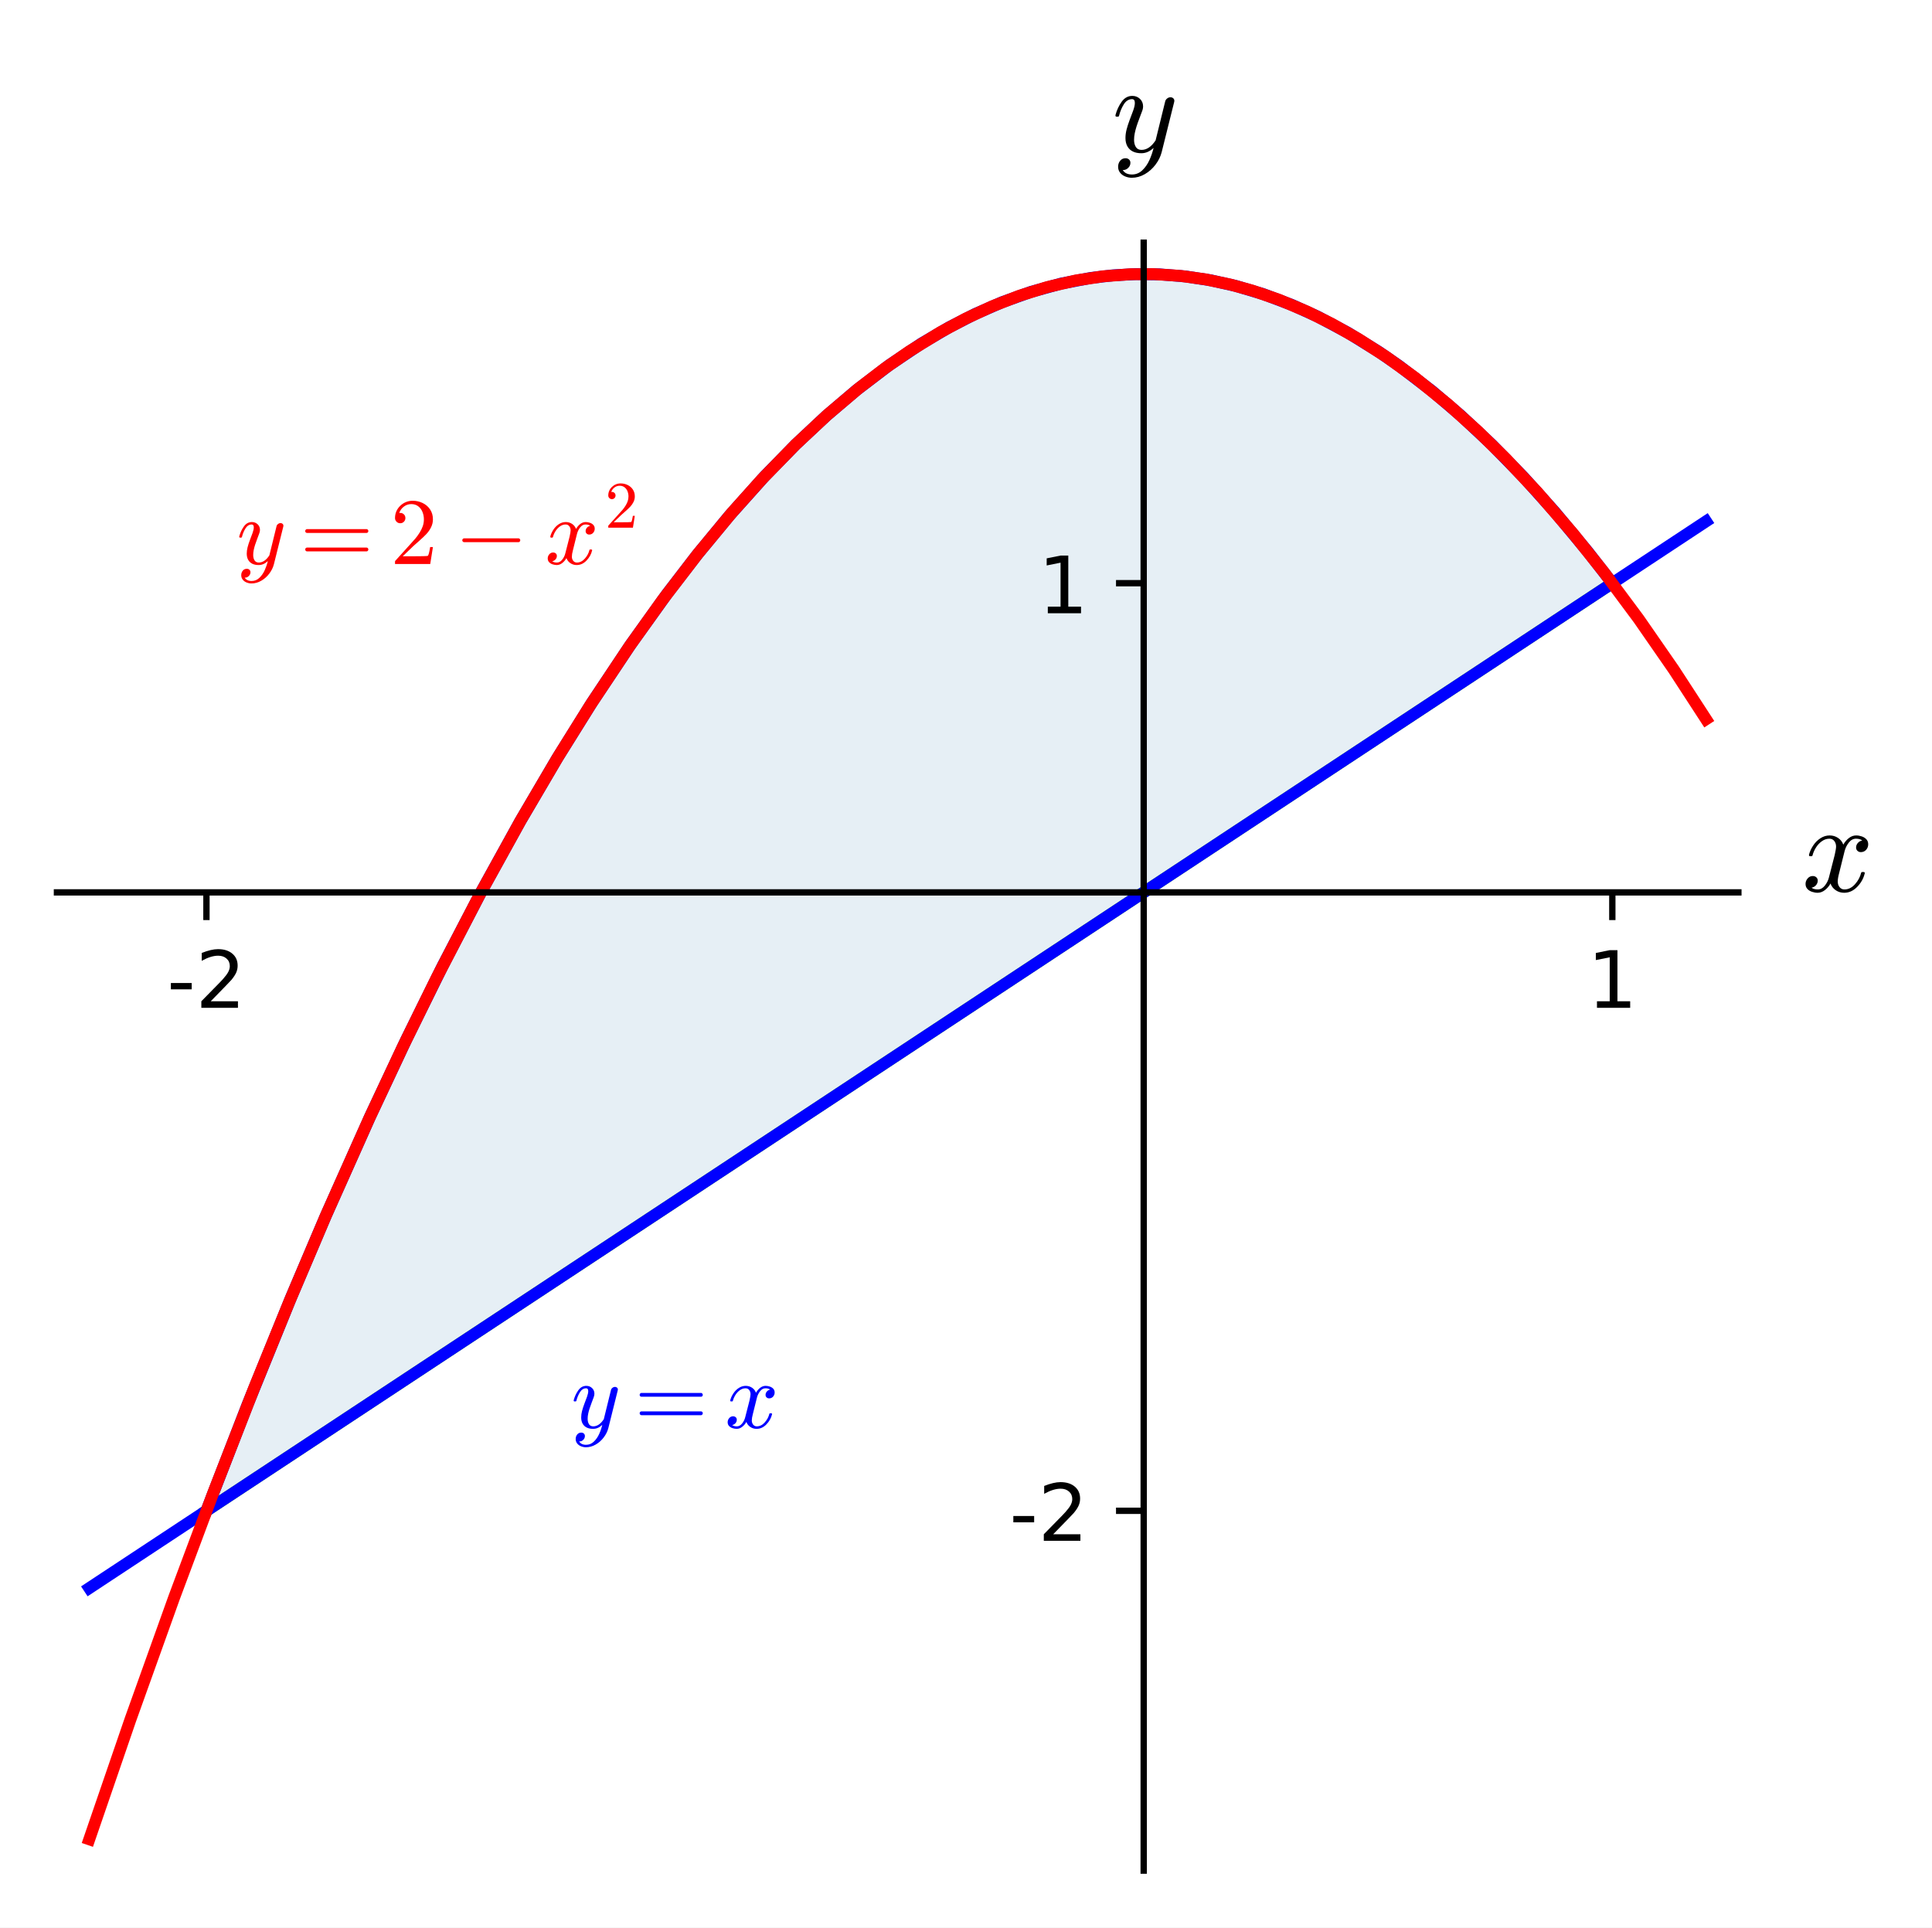
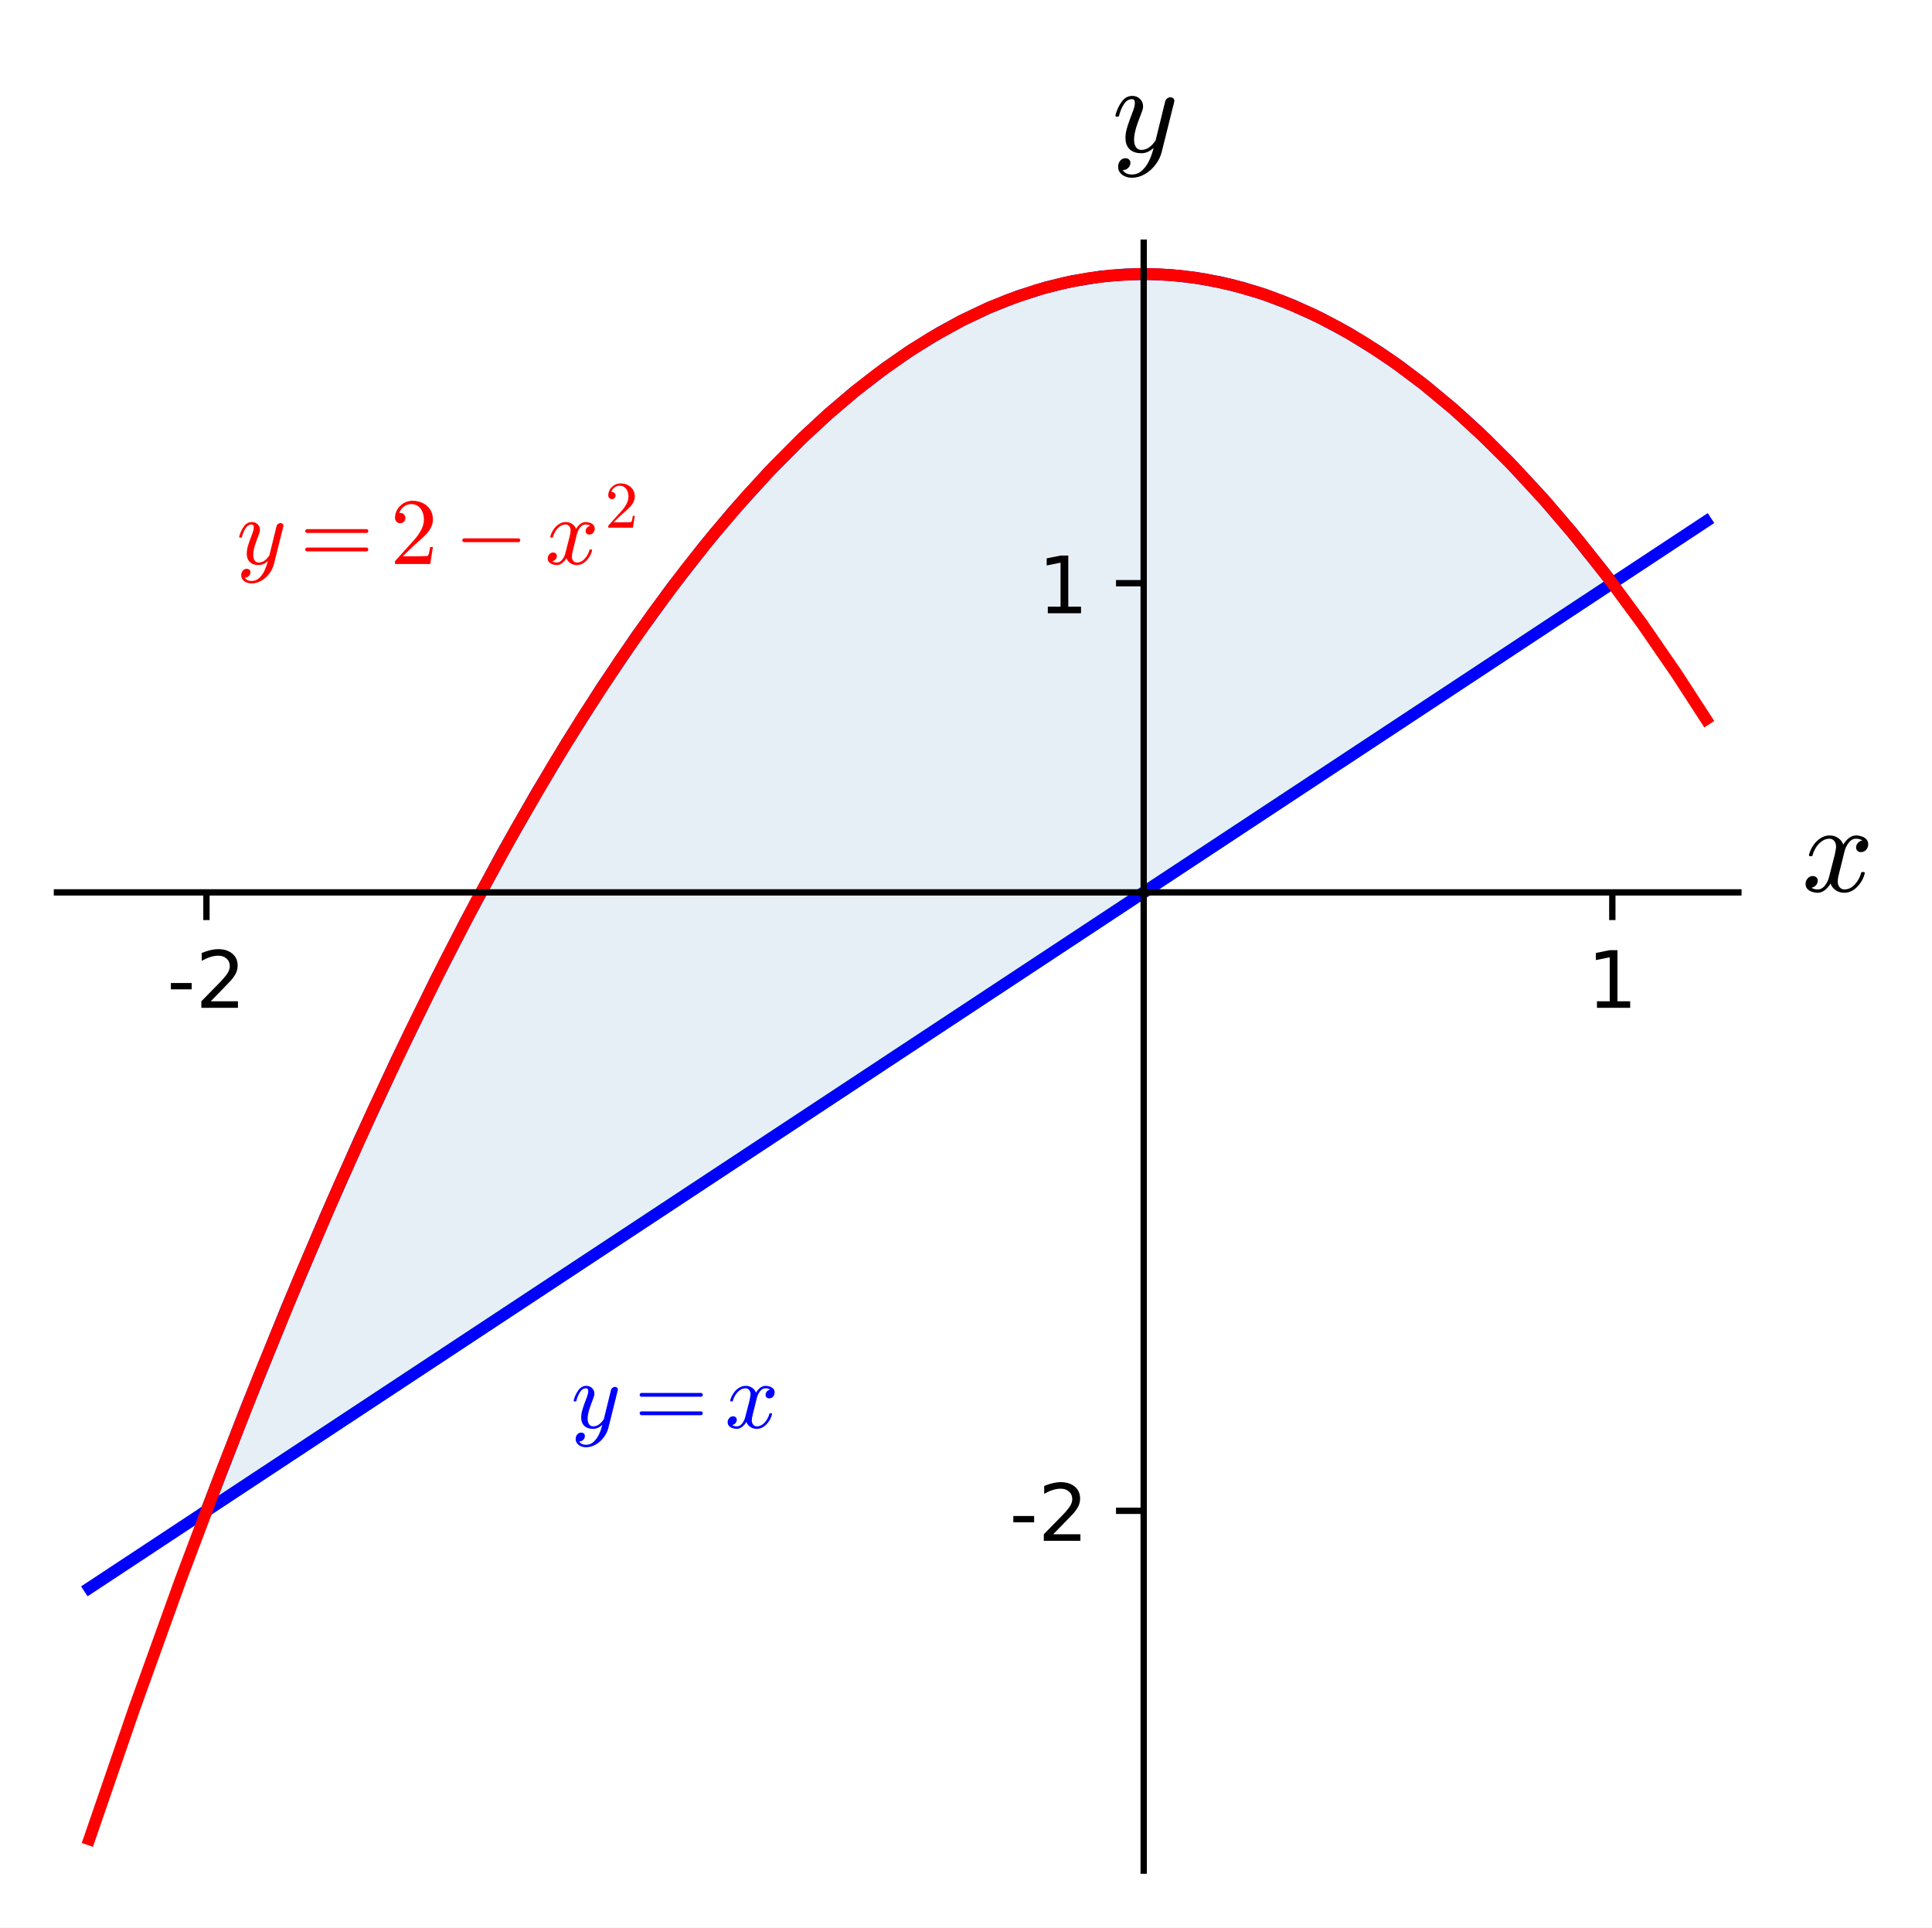
<svg xmlns="http://www.w3.org/2000/svg" xmlns:xlink="http://www.w3.org/1999/xlink" height="243.725pt" version="1.1" viewBox="0 0 244.27 243.725" width="244.27pt">
  <defs>
    <style type="text/css">
*{stroke-linecap:butt;stroke-linejoin:round;}
  </style>
  </defs>
  <g id="figure_1">
    <g id="patch_1">
      <path d="M 0 243.725  L 244.27 243.725  L 244.27 0  L 0 0  z " style="fill:#ffffff;" />
    </g>
    <g id="axes_1">
      <g id="patch_2">
        <path d="M 7.2 236.525  L 219.79 236.525  L 219.79 30.685  L 7.2 30.685  z " style="fill:#ffffff;" />
      </g>
      <g id="patch_3">
-         <path clip-path="url(#p33d1180444)" d="M 203.852 73.739  L 202.909 74.362  L 202.411 74.69  L 201.438 75.332  L 200.35 76.05  L 199.611 76.538  L 198.708 77.133  L 197.757 77.761  L 196.886 78.336  L 195.499 79.251  L 195.061 79.54  L 193.907 80.302  L 192.77 81.051  L 192.268 81.383  L 191.098 82.155  L 190.534 82.527  L 189.385 83.285  L 188.873 83.623  L 187.963 84.224  L 187.238 84.702  L 185.954 85.549  L 185.224 86.031  L 183.786 86.98  L 183.59 87.109  L 182.572 87.781  L 181.771 88.309  L 180.879 88.898  L 179.421 89.86  L 178.803 90.267  L 177.988 90.805  L 176.841 91.562  L 176.302 91.918  L 175.399 92.513  L 174.103 93.369  L 173.689 93.642  L 172.233 94.603  L 171.789 94.896  L 170.437 95.788  L 170.05 96.043  L 169.164 96.628  L 167.872 97.48  L 167.319 97.845  L 166.04 98.689  L 165.611 98.972  L 164.95 99.408  L 163.478 100.38  L 162.745 100.863  L 161.926 101.404  L 160.639 102.253  L 160.189 102.55  L 159.001 103.334  L 158.305 103.793  L 157.52 104.311  L 156.081 105.26  L 155.248 105.81  L 155.006 105.97  L 153.869 106.72  L 152.54 107.597  L 151.786 108.095  L 150.748 108.779  L 150.535 108.92  L 149.507 109.598  L 148.07 110.546  L 147.856 110.688  L 146.643 111.488  L 145.632 112.155  L 144.728 112.752  L 144.425 112.952  L 143.525 113.546  L 141.88 114.631  L 140.958 115.239  L 140.042 115.844  L 139.514 116.192  L 138.426 116.91  L 138.024 117.175  L 136.888 117.925  L 135.577 118.79  L 135.208 119.034  L 134.487 119.509  L 133.134 120.402  L 132.34 120.926  L 131.779 121.296  L 130.898 121.877  L 129.366 122.889  L 128.492 123.465  L 127.738 123.963  L 127.441 124.158  L 125.705 125.304  L 125.17 125.657  L 124.072 126.381  L 123.682 126.639  L 122.139 127.657  L 122.039 127.723  L 120.399 128.805  L 119.623 129.317  L 118.975 129.745  L 118.087 130.331  L 117.215 130.906  L 116.473 131.396  L 114.999 132.368  L 114.803 132.498  L 113.88 133.107  L 113.148 133.59  L 111.84 134.453  L 110.726 135.188  L 110.002 135.665  L 109.533 135.975  L 108.711 136.517  L 107.17 137.534  L 106.409 138.036  L 105.795 138.442  L 105.026 138.949  L 103.543 139.928  L 102.612 140.542  L 101.877 141.026  L 101.142 141.512  L 100.651 141.836  L 99.474 142.612  L 98.515 143.245  L 97.52 143.902  L 96.784 144.387  L 95.477 145.25  L 94.79 145.703  L 94.148 146.127  L 92.865 146.973  L 91.999 147.545  L 91.486 147.883  L 90.134 148.776  L 89.783 149.007  L 88.185 150.061  L 87.579 150.461  L 87.217 150.7  L 86.053 151.468  L 85.252 151.996  L 84.258 152.653  L 83.179 153.365  L 81.978 154.157  L 81.66 154.367  L 80.587 155.074  L 79.359 155.885  L 78.671 156.339  L 78.094 156.72  L 77.193 157.314  L 75.905 158.164  L 75.395 158.501  L 74.554 159.055  L 73.574 159.702  L 72.122 160.66  L 71.226 161.251  L 70.844 161.504  L 69.662 162.284  L 69.36 162.483  L 68.451 163.083  L 67.349 163.81  L 66.412 164.428  L 65.478 165.044  L 64.32 165.808  L 63.643 166.255  L 62.37 167.095  L 61.61 167.596  L 60.805 168.128  L 60.391 168.401  L 59.465 169.012  L 57.982 169.991  L 57.759 170.137  L 56.715 170.827  L 56.022 171.284  L 54.785 172.1  L 54.066 172.574  L 52.691 173.482  L 51.586 174.211  L 51.329 174.381  L 50.497 174.93  L 49.063 175.875  L 48.687 176.124  L 47.139 177.145  L 46.815 177.359  L 46.025 177.88  L 45.006 178.553  L 43.55 179.513  L 43.078 179.825  L 42.514 180.197  L 41.52 180.853  L 40.697 181.396  L 39.459 182.213  L 38.986 182.525  L 38.109 183.103  L 36.779 183.981  L 36.088 184.437  L 34.969 185.175  L 34.226 185.666  L 33.506 186.141  L 32.614 186.729  L 31.484 187.475  L 30.76 187.952  L 30.11 188.382  L 28.487 189.453  L 27.639 190.012  L 26.753 190.597  L 26.101 191.027  L 26.101 191.027  L 26.875 188.991  L 27.726 186.767  L 28.587 184.534  L 29.411 182.413  L 30.196 180.404  L 30.982 178.409  L 31.311 177.578  L 32.104 175.583  L 33.432 172.275  L 34.375 169.951  L 35.046 168.309  L 35.509 167.181  L 36.769 164.136  L 37.287 162.896  L 38.255 160.592  L 39.39 157.919  L 40.293 155.812  L 41.16 153.805  L 42.429 150.899  L 42.915 149.797  L 43.864 147.657  L 45.201 144.677  L 45.806 143.343  L 46.825 141.111  L 47.225 140.241  L 48.347 137.822  L 49.743 134.852  L 50.626 132.995  L 51.372 131.439  L 52.229 129.668  L 52.94 128.21  L 53.971 126.118  L 54.867 124.317  L 55.143 123.767  L 55.91 122.246  L 56.676 120.738  L 57.774 118.601  L 58.355 117.482  L 58.751 116.723  L 59.577 115.151  L 60.403 113.594  L 60.818 112.818  L 61.923 110.77  L 62.664 109.412  L 63.282 108.288  L 64.082 106.845  L 64.883 105.417  L 65.726 103.928  L 66.428 102.7  L 66.844 101.977  L 67.676 100.545  L 68.508 99.127  L 69.01 98.278  L 69.631 97.237  L 70.413 95.937  L 71.196 94.651  L 71.754 93.743  L 72.913 91.877  L 73.525 90.904  L 74.373 89.569  L 74.862 88.807  L 76.034 87.002  L 76.77 85.884  L 77.588 84.656  L 78.409 83.438  L 79.23 82.235  L 79.765 81.458  L 80.537 80.35  L 81.282 79.294  L 82.393 77.741  L 83.002 76.9  L 84.322 75.109  L 84.673 74.639  L 86.04 72.835  L 87.082 71.488  L 88.099 70.197  L 88.892 69.206  L 89.331 68.664  L 90.621 67.094  L 91.206 66.395  L 92.219 65.201  L 93.318 63.933  L 94.361 62.753  L 94.549 62.543  L 95.827 61.137  L 96.662 60.237  L 97.121 59.749  L 98.207 58.615  L 99.217 57.582  L 100.62 56.186  L 101.385 55.442  L 101.763 55.08  L 102.876 54.032  L 103.41 53.539  L 104.429 52.616  L 105.201 51.932  L 105.973 51.261  L 106.705 50.637  L 107.026 50.367  L 108.265 49.347  L 109.47 48.389  L 110.017 47.963  L 111.295 46.998  L 111.837 46.598  L 112.456 46.151  L 113.541 45.387  L 114.599 44.668  L 115.434 44.118  L 116.488 43.445  L 117.031 43.109  L 118.18 42.418  L 118.889 42.006  L 120.004 41.381  L 121.079 40.805  L 121.638 40.516  L 122.679 39.995  L 123.255 39.718  L 124.344 39.214  L 124.936 38.95  L 125.733 38.608  L 126.529 38.281  L 126.708 38.209  L 127.659 37.84  L 128.947 37.373  L 129.534 37.172  L 130.357 36.903  L 131.741 36.485  L 132.586 36.251  L 133.589 35.994  L 134.148 35.86  L 135.31 35.605  L 135.722 35.521  L 136.925 35.3  L 137.919 35.141  L 138.686 35.033  L 139.453 34.939  L 140.739 34.81  L 141.753 34.734  L 141.825 34.729  L 142.882 34.676  L 143.65 34.654  L 144.737 34.644  L 146.149 34.67  L 146.63 34.689  L 147.562 34.741  L 148.615 34.823  L 149.126 34.871  L 149.909 34.957  L 150.759 35.066  L 152.162 35.28  L 153.123 35.452  L 153.78 35.582  L 154.836 35.81  L 155.611 35.993  L 156.262 36.158  L 157.104 36.384  L 157.845 36.597  L 158.586 36.821  L 158.89 36.917  L 159.747 37.198  L 160.611 37.498  L 161.823 37.946  L 162.898 38.371  L 163.367 38.565  L 164.418 39.017  L 165.123 39.333  L 166.568 40.017  L 167.53 40.498  L 168.392 40.946  L 169.059 41.305  L 169.492 41.543  L 170.41 42.061  L 171.532 42.72  L 172.705 43.439  L 173.095 43.685  L 174.316 44.477  L 175.152 45.038  L 176.179 45.748  L 176.871 46.24  L 178.313 47.3  L 178.777 47.651  L 180.114 48.688  L 181.037 49.428  L 181.717 49.985  L 182.407 50.56  L 183.376 51.387  L 183.903 51.845  L 184.7 52.55  L 185.498 53.269  L 186.036 53.762  L 186.774 54.45  L 187.509 55.146  L 188.603 56.205  L 189.312 56.906  L 190.307 57.907  L 191.55 59.19  L 192.651 60.356  L 193.487 61.257  L 194.171 62.008  L 194.711 62.607  L 195.375 63.353  L 196.572 64.723  L 197.345 65.624  L 198.081 66.495  L 198.817 67.378  L 199.32 67.988  L 200.278 69.165  L 200.734 69.733  L 202.013 71.35  L 203.378 73.117  z " style="fill:#cde0eb;opacity:0.5;" />
+         <path clip-path="url(#pb6fcc4aa53)" d="M 203.852 73.739  L 203.007 74.296  L 202.493 74.635  L 201.163 75.513  L 200.244 76.12  L 199.113 76.866  L 198.255 77.432  L 197.893 77.671  L 196.33 78.702  L 195.648 79.152  L 195.22 79.435  L 193.685 80.447  L 192.919 80.953  L 192.307 81.356  L 191.299 82.022  L 190.495 82.552  L 189.453 83.24  L 188.699 83.738  L 187.663 84.421  L 186.818 84.979  L 185.87 85.604  L 184.773 86.328  L 183.844 86.941  L 183.366 87.256  L 182.484 87.839  L 181.089 88.759  L 180.537 89.123  L 179.439 89.848  L 179.223 89.99  L 178.009 90.791  L 176.754 91.619  L 176.485 91.797  L 175.398 92.514  L 174.669 92.995  L 173.823 93.553  L 172.246 94.594  L 171.644 94.991  L 170.961 95.442  L 169.714 96.264  L 169.275 96.554  L 167.794 97.531  L 166.909 98.116  L 166.458 98.413  L 165.232 99.222  L 164.995 99.378  L 163.901 100.1  L 162.882 100.773  L 162.2 101.223  L 160.983 102.026  L 160.436 102.387  L 159.518 102.992  L 158.712 103.524  L 157.287 104.465  L 156.185 105.192  L 155.891 105.386  L 154.454 106.334  L 153.938 106.675  L 153.298 107.096  L 151.75 108.118  L 150.995 108.616  L 150.428 108.991  L 149.786 109.414  L 148.821 110.051  L 147.951 110.625  L 146.499 111.583  L 145.912 111.97  L 144.483 112.914  L 144.439 112.942  L 143.554 113.526  L 142.273 114.372  L 141.1 115.145  L 140.662 115.435  L 139.78 116.017  L 138.558 116.823  L 137.602 117.454  L 137.161 117.745  L 136.126 118.428  L 135.434 118.884  L 134.147 119.733  L 133.683 120.04  L 132.092 121.089  L 131.573 121.432  L 130.902 121.875  L 129.822 122.587  L 128.971 123.149  L 128.193 123.662  L 126.929 124.496  L 125.808 125.236  L 125.624 125.357  L 124.763 125.926  L 123.794 126.565  L 122.768 127.242  L 121.926 127.797  L 120.982 128.42  L 120.102 129.001  L 119.323 129.515  L 117.736 130.562  L 116.933 131.092  L 116.506 131.374  L 115.612 131.963  L 114.301 132.828  L 113.47 133.377  L 112.508 134.012  L 111.64 134.585  L 111.208 134.869  L 110.047 135.636  L 109.043 136.298  L 107.989 136.993  L 107.2 137.514  L 106.805 137.775  L 105.603 138.568  L 104.977 138.981  L 103.775 139.774  L 102.679 140.498  L 102.016 140.935  L 101.01 141.599  L 100.384 142.012  L 99.358 142.689  L 98.328 143.369  L 97.658 143.81  L 97.048 144.213  L 95.85 145.004  L 94.704 145.76  L 94.383 145.972  L 93.139 146.792  L 91.846 147.646  L 91.722 147.727  L 90.688 148.41  L 89.157 149.42  L 88.55 149.821  L 87.716 150.37  L 86.805 150.972  L 85.667 151.723  L 84.837 152.27  L 83.954 152.853  L 82.923 153.533  L 82.459 153.839  L 81.655 154.37  L 80.856 154.897  L 79.476 155.808  L 79.007 156.117  L 78.229 156.631  L 76.774 157.591  L 76.229 157.95  L 74.799 158.894  L 73.958 159.449  L 73.037 160.056  L 72.958 160.109  L 71.247 161.238  L 71.021 161.387  L 70.141 161.967  L 69.251 162.555  L 68.448 163.085  L 67.613 163.635  L 66.707 164.233  L 65.453 165.06  L 64.607 165.619  L 63.179 166.561  L 62.659 166.905  L 61.645 167.573  L 60.529 168.31  L 60.122 168.579  L 58.781 169.463  L 58.639 169.557  L 57.709 170.17  L 56.874 170.722  L 55.254 171.79  L 54.519 172.275  L 53.528 172.93  L 52.536 173.584  L 52.211 173.798  L 50.816 174.719  L 50.089 175.198  L 49.493 175.592  L 48.113 176.502  L 47.634 176.818  L 46.335 177.676  L 45.65 178.127  L 44.643 178.792  L 43.823 179.333  L 42.633 180.119  L 42.271 180.357  L 41.533 180.844  L 40.417 181.581  L 39.256 182.347  L 38.392 182.917  L 37.916 183.231  L 36.602 184.098  L 35.95 184.528  L 35.387 184.9  L 34.344 185.588  L 33.308 186.272  L 32.344 186.908  L 31.573 187.416  L 30.826 187.909  L 29.29 188.923  L 28.387 189.519  L 27.858 189.868  L 27.241 190.275  L 26.101 191.027  L 26.101 191.027  L 26.769 189.268  L 27.592 187.117  L 28.674 184.309  L 29.304 182.688  L 30.317 180.097  L 31.06 178.212  L 31.803 176.34  L 32.009 175.821  L 32.942 173.492  L 34.225 170.321  L 35.283 167.73  L 35.569 167.036  L 36.312 165.238  L 37.054 163.452  L 37.535 162.304  L 38.265 160.57  L 38.995 158.846  L 39.334 158.049  L 40.748 154.757  L 41.171 153.781  L 41.82 152.291  L 42.888 149.858  L 43.994 147.367  L 44.904 145.335  L 45.422 144.188  L 46.615 141.569  L 47.96 138.655  L 48.664 137.144  L 49.38 135.62  L 50.175 133.942  L 50.985 132.244  L 52.173 129.783  L 52.917 128.258  L 54.214 125.627  L 55.029 123.993  L 55.8 122.462  L 56.725 120.642  L 56.983 120.138  L 58.189 117.802  L 58.896 116.447  L 60.259 113.864  L 60.524 113.368  L 61.522 111.51  L 62.624 109.485  L 63.541 107.818  L 64.41 106.259  L 65.031 105.154  L 65.996 103.453  L 66.981 101.74  L 67.744 100.427  L 68.532 99.086  L 69.32 97.758  L 69.678 97.158  L 70.933 95.082  L 71.673 93.874  L 72.61 92.362  L 73.14 91.514  L 74.345 89.612  L 75.309 88.114  L 76.058 86.965  L 77.332 85.038  L 77.737 84.433  L 78.416 83.427  L 79.466 81.892  L 80.477 80.437  L 81.544 78.924  L 82.078 78.178  L 83.021 76.875  L 84.274 75.174  L 84.95 74.271  L 86.314 72.479  L 87.212 71.321  L 87.68 70.726  L 88.955 69.128  L 89.199 68.825  L 90.078 67.75  L 91.212 66.387  L 92.316 65.088  L 92.708 64.634  L 94.157 62.982  L 94.722 62.351  L 95.907 61.05  L 96.316 60.608  L 97.221 59.644  L 98.39 58.425  L 99.632 57.164  L 100.587 56.217  L 101.535 55.298  L 101.965 54.888  L 102.766 54.134  L 104.139 52.876  L 104.844 52.246  L 105.654 51.536  L 106.916 50.46  L 107.824 49.707  L 107.997 49.565  L 109.196 48.603  L 110.308 47.74  L 110.767 47.392  L 111.908 46.546  L 112.755 45.938  L 113.574 45.364  L 114.83 44.514  L 115.211 44.263  L 116.422 43.486  L 116.894 43.193  L 118.011 42.517  L 118.796 42.059  L 119.692 41.553  L 120.379 41.177  L 121.601 40.535  L 122.75 39.961  L 123.737 39.491  L 124.512 39.137  L 125.103 38.877  L 126.082 38.463  L 127.417 37.932  L 127.612 37.858  L 128.746 37.443  L 129.964 37.029  L 130.472 36.867  L 131.208 36.641  L 132.318 36.323  L 133.39 36.043  L 133.772 35.949  L 134.671 35.741  L 135.554 35.555  L 136.437 35.386  L 137.572 35.193  L 138.296 35.086  L 139.109 34.979  L 139.923 34.887  L 140.769 34.807  L 141.264 34.767  L 142.257 34.704  L 143.267 34.663  L 144.391 34.644  L 145.201 34.647  L 145.989 34.665  L 146.261 34.674  L 147 34.707  L 147.738 34.753  L 148.06 34.776  L 149.165 34.875  L 150.132 34.984  L 150.984 35.097  L 152.126 35.274  L 152.908 35.411  L 153.405 35.506  L 154.248 35.679  L 155.091 35.868  L 155.793 36.038  L 156.523 36.226  L 157.103 36.384  L 158.136 36.683  L 159.586 37.144  L 160.014 37.289  L 161.215 37.717  L 162.284 38.125  L 162.789 38.327  L 163.534 38.635  L 164.462 39.036  L 165.332 39.429  L 166.707 40.085  L 166.949 40.205  L 168.179 40.834  L 168.642 41.079  L 169.377 41.479  L 170.113 41.891  L 170.505 42.116  L 171.854 42.914  L 172.365 43.227  L 173.503 43.945  L 174.256 44.437  L 175.228 45.089  L 175.781 45.47  L 176.959 46.303  L 178.258 47.258  L 179.273 48.031  L 179.807 48.446  L 180.272 48.813  L 181.636 49.917  L 182.207 50.392  L 183.224 51.256  L 183.836 51.786  L 184.692 52.542  L 185.51 53.28  L 186.328 54.033  L 187.012 54.674  L 187.967 55.586  L 188.488 56.093  L 189.125 56.72  L 189.948 57.543  L 190.77 58.381  L 191.61 59.253  L 191.92 59.578  L 193.157 60.899  L 194.143 61.976  L 194.965 62.891  L 195.682 63.701  L 196.818 65.008  L 197.466 65.767  L 198.651 67.177  L 199.697 68.448  L 199.961 68.773  L 201.28 70.418  L 201.661 70.901  L 202.722 72.263  z " style="fill:#cde0eb;opacity:0.5;" />
      </g>
      <g id="matplotlib.axis_1">
        <g id="xtick_1">
          <g id="line2d_1">
            <defs>
-               <path d="M 0 0  L 0 3.5  " id="ma0bc8e8f69" style="stroke:#000000;stroke-width:0.8;" />
+               <path d="M 0 0  L 0 3.5  " id="mc04b6d2f3e" style="stroke:#000000;stroke-width:0.8;" />
            </defs>
            <g>
-               <use style="stroke:#000000;stroke-width:0.8;" x="26.101" xlink:href="#ma0bc8e8f69" y="112.835" />
+               <use style="stroke:#000000;stroke-width:0.8;" x="26.101" xlink:href="#mc04b6d2f3e" y="112.835" />
            </g>
          </g>
          <g id="text_1">
            <defs>
              <path d="M 4.891 31.391  L 31.203 31.391  L 31.203 23.391  L 4.891 23.391  z " id="DejaVuSans-45" />
              <path d="M 19.188 8.297  L 53.609 8.297  L 53.609 0  L 7.328 0  L 7.328 8.297  Q 12.938 14.109 22.625 23.891  Q 32.328 33.688 34.812 36.531  Q 39.547 41.844 41.422 45.531  Q 43.312 49.219 43.312 52.781  Q 43.312 58.594 39.234 62.25  Q 35.156 65.922 28.609 65.922  Q 23.969 65.922 18.812 64.312  Q 13.672 62.703 7.812 59.422  L 7.812 69.391  Q 13.766 71.781 18.938 73  Q 24.125 74.219 28.422 74.219  Q 39.75 74.219 46.484 68.547  Q 53.219 62.891 53.219 53.422  Q 53.219 48.922 51.531 44.891  Q 49.859 40.875 45.406 35.406  Q 44.188 33.984 37.641 27.219  Q 31.109 20.453 19.188 8.297  z " id="DejaVuSans-50" />
            </defs>
-             <g transform="translate(21.11568 127.4337)scale(0.1 -0.1)">
+             <g transform="translate(21.11568 127.4335)scale(0.1 -0.1)">
              <use xlink:href="#DejaVuSans-45" />
              <use x="36.084" xlink:href="#DejaVuSans-50" />
            </g>
          </g>
        </g>
        <g id="xtick_2">
          <g id="line2d_2">
            <g>
-               <use style="stroke:#000000;stroke-width:0.8;" x="203.852" xlink:href="#ma0bc8e8f69" y="112.835" />
+               <use style="stroke:#000000;stroke-width:0.8;" x="203.852" xlink:href="#mc04b6d2f3e" y="112.835" />
            </g>
          </g>
          <g id="text_2">
            <defs>
              <path d="M 12.406 8.297  L 28.516 8.297  L 28.516 63.922  L 10.984 60.406  L 10.984 69.391  L 28.422 72.906  L 38.281 72.906  L 38.281 8.297  L 54.391 8.297  L 54.391 0  L 12.406 0  z " id="DejaVuSans-49" />
            </defs>
-             <g transform="translate(200.6704 127.4337)scale(0.1 -0.1)">
+             <g transform="translate(200.6704 127.4335)scale(0.1 -0.1)">
              <use xlink:href="#DejaVuSans-49" />
            </g>
          </g>
        </g>
        <g id="text_3">
          <defs>
            <path d="M 7.812 2.875  Q 9.578 1.516 12.797 1.516  Q 15.922 1.516 18.312 4.516  Q 20.703 7.516 21.578 11.078  L 26.125 28.812  Q 27.203 33.641 27.203 35.406  Q 27.203 37.891 25.812 39.75  Q 24.422 41.609 21.922 41.609  Q 18.75 41.609 15.969 39.625  Q 13.188 37.641 11.281 34.594  Q 9.375 31.547 8.594 28.422  Q 8.406 27.781 7.812 27.781  L 6.594 27.781  Q 5.812 27.781 5.812 28.719  L 5.812 29  Q 6.781 32.719 9.125 36.25  Q 11.469 39.797 14.859 41.984  Q 18.266 44.188 22.125 44.188  Q 25.781 44.188 28.734 42.234  Q 31.688 40.281 32.906 36.922  Q 34.625 39.984 37.281 42.078  Q 39.938 44.188 43.109 44.188  Q 45.266 44.188 47.5 43.422  Q 49.75 42.672 51.172 41.109  Q 52.594 39.547 52.594 37.203  Q 52.594 34.672 50.953 32.828  Q 49.312 31 46.781 31  Q 45.172 31 44.094 32.031  Q 43.016 33.062 43.016 34.625  Q 43.016 36.719 44.453 38.297  Q 45.906 39.891 47.906 40.188  Q 46.094 41.609 42.922 41.609  Q 39.703 41.609 37.328 38.625  Q 34.969 35.641 33.984 31.984  L 29.594 14.312  Q 28.516 10.297 28.516 7.719  Q 28.516 5.172 29.953 3.344  Q 31.391 1.516 33.797 1.516  Q 38.484 1.516 42.156 5.641  Q 45.844 9.766 47.016 14.703  Q 47.219 15.281 47.797 15.281  L 49.031 15.281  Q 49.422 15.281 49.656 15.016  Q 49.906 14.75 49.906 14.406  Q 49.906 14.312 49.812 14.109  Q 48.391 8.156 43.844 3.516  Q 39.312 -1.125 33.594 -1.125  Q 29.938 -1.125 26.984 0.844  Q 24.031 2.828 22.797 6.203  Q 21.234 3.266 18.469 1.062  Q 15.719 -1.125 12.594 -1.125  Q 10.453 -1.125 8.172 -0.359  Q 5.906 0.391 4.484 1.953  Q 3.078 3.516 3.078 5.906  Q 3.078 8.25 4.703 10.172  Q 6.344 12.109 8.797 12.109  Q 10.453 12.109 11.578 11.109  Q 12.703 10.109 12.703 8.5  Q 12.703 6.391 11.297 4.828  Q 9.906 3.266 7.812 2.875  z " id="Cmmi10-120" />
          </defs>
-           <g transform="translate(227.79 112.8353)scale(0.16 -0.16)">
+           <g transform="translate(227.79 112.8351)scale(0.16 -0.16)">
            <use transform="translate(0 0.8125)" xlink:href="#Cmmi10-120" />
          </g>
        </g>
      </g>
      <g id="matplotlib.axis_2">
        <g id="ytick_1">
          <g id="line2d_3">
            <defs>
-               <path d="M 0 0  L -3.5 0  " id="m6464af3f69" style="stroke:#000000;stroke-width:0.8;" />
+               <path d="M 0 0  L -3.5 0  " id="mfa40691f34" style="stroke:#000000;stroke-width:0.8;" />
            </defs>
            <g>
-               <use style="stroke:#000000;stroke-width:0.8;" x="144.601" xlink:href="#m6464af3f69" y="191.027" />
+               <use style="stroke:#000000;stroke-width:0.8;" x="144.601" xlink:href="#mfa40691f34" y="191.027" />
            </g>
          </g>
          <g id="text_4">
            <g transform="translate(127.6311 194.8263)scale(0.1 -0.1)">
              <use xlink:href="#DejaVuSans-45" />
              <use x="36.084" xlink:href="#DejaVuSans-50" />
            </g>
          </g>
        </g>
        <g id="ytick_2">
          <g id="line2d_4">
            <g>
-               <use style="stroke:#000000;stroke-width:0.8;" x="144.601" xlink:href="#m6464af3f69" y="73.739" />
+               <use style="stroke:#000000;stroke-width:0.8;" x="144.601" xlink:href="#mfa40691f34" y="73.739" />
            </g>
          </g>
          <g id="text_5">
-             <g transform="translate(131.2389 77.53856)scale(0.1 -0.1)">
+             <g transform="translate(131.2389 77.53833)scale(0.1 -0.1)">
              <use xlink:href="#DejaVuSans-49" />
            </g>
          </g>
        </g>
        <g id="text_6">
          <defs>
            <path d="M 8.406 -14.312  Q 10.5 -17.922 15.719 -17.922  Q 20.453 -17.922 23.922 -14.594  Q 27.391 -11.281 29.516 -6.562  Q 31.641 -1.859 32.812 3.078  Q 28.375 -1.125 23.188 -1.125  Q 19.234 -1.125 16.453 0.234  Q 13.672 1.609 12.125 4.312  Q 10.594 7.031 10.594 10.891  Q 10.594 14.156 11.469 17.594  Q 12.359 21.047 13.938 25.266  Q 15.531 29.5 16.703 32.625  Q 18.016 36.281 18.016 38.625  Q 18.016 41.609 15.828 41.609  Q 11.859 41.609 9.297 37.531  Q 6.734 33.453 5.516 28.422  Q 5.328 27.781 4.688 27.781  L 3.516 27.781  Q 2.688 27.781 2.688 28.719  L 2.688 29  Q 4.297 34.969 7.609 39.578  Q 10.938 44.188 16.016 44.188  Q 19.578 44.188 22.047 41.844  Q 24.516 39.5 24.516 35.891  Q 24.516 34.031 23.688 31.984  Q 23.25 30.766 21.688 26.656  Q 20.125 22.562 19.281 19.875  Q 18.453 17.188 17.922 14.594  Q 17.391 12.016 17.391 9.422  Q 17.391 6.109 18.797 3.812  Q 20.219 1.516 23.297 1.516  Q 29.5 1.516 34.422 9.078  L 42 39.891  Q 42.328 41.219 43.547 42.156  Q 44.781 43.109 46.188 43.109  Q 47.406 43.109 48.312 42.328  Q 49.219 41.547 49.219 40.281  Q 49.219 39.703 49.125 39.5  L 39.203 -0.297  Q 37.891 -5.422 34.375 -10.109  Q 30.859 -14.797 25.906 -17.656  Q 20.953 -20.516 15.578 -20.516  Q 12.984 -20.516 10.438 -19.5  Q 7.906 -18.5 6.344 -16.5  Q 4.781 -14.5 4.781 -11.812  Q 4.781 -9.078 6.391 -7.078  Q 8.016 -5.078 10.688 -5.078  Q 12.312 -5.078 13.406 -6.078  Q 14.5 -7.078 14.5 -8.688  Q 14.5 -10.984 12.781 -12.688  Q 11.078 -14.406 8.797 -14.406  Q 8.688 -14.359 8.594 -14.328  Q 8.5 -14.312 8.406 -14.312  z " id="Cmmi10-121" />
          </defs>
          <g transform="translate(140.6014 19.325)scale(0.16 -0.16)">
            <use transform="translate(0 0.8125)" xlink:href="#Cmmi10-121" />
          </g>
        </g>
      </g>
      <g id="line2d_5">
-         <path clip-path="url(#p33d1180444)" d="M 26.101 191.027  L 31.311 177.578  L 36.769 164.136  L 41.16 153.805  L 46.825 141.111  L 51.372 131.439  L 55.91 122.246  L 60.818 112.818  L 65.726 103.928  L 70.413 95.937  L 74.862 88.807  L 79.765 81.458  L 84.322 75.109  L 88.099 70.197  L 92.219 65.201  L 96.662 60.237  L 100.62 56.186  L 104.429 52.616  L 108.265 49.347  L 112.456 46.151  L 116.488 43.445  L 120.004 41.381  L 123.255 39.718  L 126.708 38.209  L 130.357 36.903  L 134.148 35.86  L 137.919 35.141  L 140.739 34.81  L 143.65 34.654  L 146.63 34.689  L 149.909 34.957  L 153.123 35.452  L 156.262 36.158  L 159.747 37.198  L 163.367 38.565  L 166.568 40.017  L 170.41 42.061  L 174.316 44.477  L 176.871 46.24  L 181.037 49.428  L 184.7 52.55  L 188.603 56.205  L 192.651 60.356  L 196.572 64.723  L 200.734 69.733  L 203.852 73.739  L 203.852 73.739  " style="fill:none;stroke:#0000cc;stroke-linecap:square;stroke-width:1.5;" />
+         <path clip-path="url(#pb6fcc4aa53)" d="M 26.101 191.027  L 31.06 178.212  L 36.312 165.238  L 41.171 153.781  L 45.422 144.188  L 50.175 133.942  L 55.029 123.993  L 58.896 116.447  L 63.541 107.818  L 67.744 100.427  L 71.673 93.874  L 76.058 86.965  L 80.477 80.437  L 84.95 74.271  L 89.199 68.825  L 92.708 64.634  L 97.221 59.644  L 101.535 55.298  L 104.844 52.246  L 107.997 49.565  L 111.908 46.546  L 115.211 44.263  L 118.796 42.059  L 121.601 40.535  L 125.103 38.877  L 128.746 37.443  L 132.318 36.323  L 135.554 35.555  L 139.109 34.979  L 142.257 34.704  L 145.201 34.647  L 148.06 34.776  L 150.984 35.097  L 154.248 35.679  L 157.103 36.384  L 160.014 37.289  L 163.534 38.635  L 166.949 40.205  L 170.505 42.116  L 174.256 44.437  L 176.959 46.303  L 180.272 48.813  L 183.836 51.786  L 187.012 54.674  L 190.77 58.381  L 194.965 62.891  L 198.651 67.177  L 202.722 72.263  L 203.852 73.739  L 203.852 73.739  " style="fill:none;stroke:#0000cc;stroke-linecap:square;stroke-width:1.5;" />
      </g>
      <g id="line2d_6">
-         <path clip-path="url(#p33d1180444)" d="M 26.101 191.027  L 203.852 73.739  L 203.852 73.739  " style="fill:none;stroke:#3ccc00;stroke-linecap:square;stroke-width:1.5;" />
+         <path clip-path="url(#pb6fcc4aa53)" d="M 26.101 191.027  L 203.852 73.739  L 203.852 73.739  " style="fill:none;stroke:#3ccc00;stroke-linecap:square;stroke-width:1.5;" />
      </g>
      <g id="line2d_7">
-         <path clip-path="url(#p33d1180444)" d="M 11.288 200.801  L 215.702 65.92  L 215.702 65.92  " style="fill:none;stroke:#0000ff;stroke-linecap:square;stroke-width:1.5;" />
+         <path clip-path="url(#pb6fcc4aa53)" d="M 11.288 200.801  L 215.702 65.92  L 215.702 65.92  " style="fill:none;stroke:#0000ff;stroke-linecap:square;stroke-width:1.5;" />
      </g>
      <g id="line2d_8">
-         <path clip-path="url(#p33d1180444)" d="M 11.288 232.567  L 16.487 217.43  L 22.009 202.014  L 26.938 188.825  L 32.125 175.53  L 36.582 164.587  L 41.238 153.626  L 46.642 141.511  L 50.885 132.453  L 55.217 123.619  L 60.587 113.251  L 65.908 103.609  L 70.599 95.632  L 74.601 89.212  L 79.508 81.831  L 83.764 75.862  L 88.294 69.953  L 92.561 64.803  L 96.335 60.588  L 100.588 56.217  L 104.624 52.442  L 108.595 49.082  L 111.9 46.552  L 114.969 44.422  L 118.92 41.988  L 122.109 40.278  L 125.468 38.721  L 128.909 37.386  L 132.417 36.297  L 136.039 35.46  L 139.45 34.939  L 142.863 34.677  L 145.884 34.662  L 149.286 34.888  L 152.467 35.332  L 155.562 35.981  L 158.319 36.739  L 161.708 37.902  L 165.269 39.4  L 168.415 40.959  L 171.768 42.863  L 175.279 45.124  L 178.91 47.752  L 183.134 51.179  L 186.886 54.556  L 190.376 57.978  L 194.446 62.312  L 198.878 67.452  L 202.808 72.375  L 207.175 78.249  L 211.63 84.678  L 215.702 90.942  L 215.702 90.942  " style="fill:none;stroke:#ff0000;stroke-linecap:square;stroke-width:1.5;" />
+         <path clip-path="url(#pb6fcc4aa53)" d="M 11.288 232.567  L 17.022 215.907  L 22.839 199.756  L 27.882 186.36  L 32.728 174.025  L 37.762 161.762  L 42.811 150.032  L 47.233 140.225  L 51.868 130.412  L 56.28 121.515  L 60.242 113.896  L 65.222 104.816  L 69.977 96.661  L 73.718 90.598  L 78.43 83.406  L 82.62 77.427  L 86.719 71.955  L 90.334 67.439  L 94.328 62.79  L 97.826 59.01  L 101.21 55.611  L 104.595 52.468  L 108.235 49.371  L 110.97 47.24  L 114.716 44.589  L 117.638 42.739  L 121.567 40.552  L 124.77 39.023  L 127.433 37.926  L 131.118 36.668  L 134.405 35.801  L 137.582 35.192  L 140.447 34.835  L 143.778 34.651  L 146.517 34.684  L 149.367 34.896  L 152.288 35.301  L 155.818 36.044  L 159.31 37.052  L 162.072 38.042  L 165.843 39.668  L 169.061 41.306  L 172.313 43.195  L 175.997 45.62  L 179.769 48.417  L 183.891 51.834  L 187.981 55.6  L 191.456 59.092  L 195.758 63.788  L 199.686 68.435  L 203.265 72.968  L 207.592 78.832  L 211.969 85.185  L 215.702 90.941  L 215.702 90.941  " style="fill:none;stroke:#ff0000;stroke-linecap:square;stroke-width:1.5;" />
      </g>
      <g id="patch_4">
        <path d="M 144.601 236.525  L 144.601 30.685  " style="fill:none;stroke:#000000;stroke-linecap:square;stroke-linejoin:miter;stroke-width:0.8;" />
      </g>
      <g id="patch_5">
        <path d="M 7.2 112.835  L 219.79 112.835  " style="fill:none;stroke:#000000;stroke-linecap:square;stroke-linejoin:miter;stroke-width:0.8;" />
      </g>
      <g id="text_7">
        <defs>
          <path d="M 7.516 13.281  Q 6.688 13.281 6.141 13.906  Q 5.609 14.547 5.609 15.281  Q 5.609 16.109 6.141 16.688  Q 6.688 17.281 7.516 17.281  L 70.312 17.281  Q 71.047 17.281 71.578 16.688  Q 72.125 16.109 72.125 15.281  Q 72.125 14.547 71.578 13.906  Q 71.047 13.281 70.312 13.281  z M 7.516 32.719  Q 6.688 32.719 6.141 33.297  Q 5.609 33.891 5.609 34.719  Q 5.609 35.453 6.141 36.078  Q 6.688 36.719 7.516 36.719  L 70.312 36.719  Q 71.047 36.719 71.578 36.078  Q 72.125 35.453 72.125 34.719  Q 72.125 33.891 71.578 33.297  Q 71.047 32.719 70.312 32.719  z " id="Cmr10-61" />
          <path d="M 4.984 0  L 4.984 2.688  Q 4.984 2.938 5.172 3.219  L 20.703 20.406  Q 24.219 24.219 26.406 26.797  Q 28.609 29.391 30.75 32.766  Q 32.906 36.141 34.156 39.625  Q 35.406 43.109 35.406 47.016  Q 35.406 51.125 33.891 54.859  Q 32.375 58.594 29.375 60.844  Q 26.375 63.094 22.125 63.094  Q 17.781 63.094 14.312 60.469  Q 10.844 57.859 9.422 53.719  Q 9.812 53.812 10.5 53.812  Q 12.75 53.812 14.328 52.297  Q 15.922 50.781 15.922 48.391  Q 15.922 46.094 14.328 44.5  Q 12.75 42.922 10.5 42.922  Q 8.156 42.922 6.562 44.547  Q 4.984 46.188 4.984 48.391  Q 4.984 52.156 6.391 55.438  Q 7.812 58.734 10.469 61.297  Q 13.141 63.875 16.484 65.234  Q 19.828 66.609 23.578 66.609  Q 29.297 66.609 34.219 64.188  Q 39.156 61.766 42.031 57.344  Q 44.922 52.938 44.922 47.016  Q 44.922 42.672 43.016 38.766  Q 41.109 34.859 38.125 31.656  Q 35.156 28.469 30.516 24.406  Q 25.875 20.359 24.422 19  L 13.094 8.109  L 22.703 8.109  Q 29.781 8.109 34.547 8.219  Q 39.312 8.344 39.594 8.594  Q 40.766 9.859 42 17.828  L 44.922 17.828  L 42.094 0  z " id="Cmr10-50" />
          <path d="M 10.203 23  Q 9.375 23 8.828 23.625  Q 8.297 24.266 8.297 25  Q 8.297 25.734 8.828 26.359  Q 9.375 27 10.203 27  L 67.578 27  Q 68.359 27 68.875 26.359  Q 69.391 25.734 69.391 25  Q 69.391 24.266 68.875 23.625  Q 68.359 23 67.578 23  z " id="Cmsy10-161" />
        </defs>
-         <g style="fill:#ff0000;" transform="translate(29.92598 71.32399)scale(0.12 -0.12)">
+         <g style="fill:#ff0000;" transform="translate(29.92598 71.32375)scale(0.12 -0.12)">
          <use transform="translate(0 0.109375)" xlink:href="#Cmmi10-121" />
          <use transform="translate(66.58203 0.109375)" xlink:href="#Cmr10-61" />
          <use transform="translate(161.8262 0.109375)" xlink:href="#Cmr10-50" />
          <use transform="translate(229.3848 0.109375)" xlink:href="#Cmsy10-161" />
          <use transform="translate(324.6289 0.109375)" xlink:href="#Cmmi10-120" />
          <use transform="translate(388.0123 38.37344)scale(0.7)" xlink:href="#Cmr10-50" />
        </g>
      </g>
      <g id="text_8">
-         <g style="fill:#0000ff;" transform="translate(72.21112 180.6304)scale(0.12 -0.12)">
+         <g style="fill:#0000ff;" transform="translate(72.21112 180.6303)scale(0.12 -0.12)">
          <use transform="translate(0 0.8125)" xlink:href="#Cmmi10-121" />
          <use transform="translate(66.58203 0.8125)" xlink:href="#Cmr10-61" />
          <use transform="translate(161.8262 0.8125)" xlink:href="#Cmmi10-120" />
        </g>
      </g>
    </g>
  </g>
  <defs>
-     <clipPath id="p33d1180444">
+     <clipPath id="pb6fcc4aa53">
      <rect height="205.84" width="212.59" x="7.2" y="30.685" />
    </clipPath>
  </defs>
</svg>
